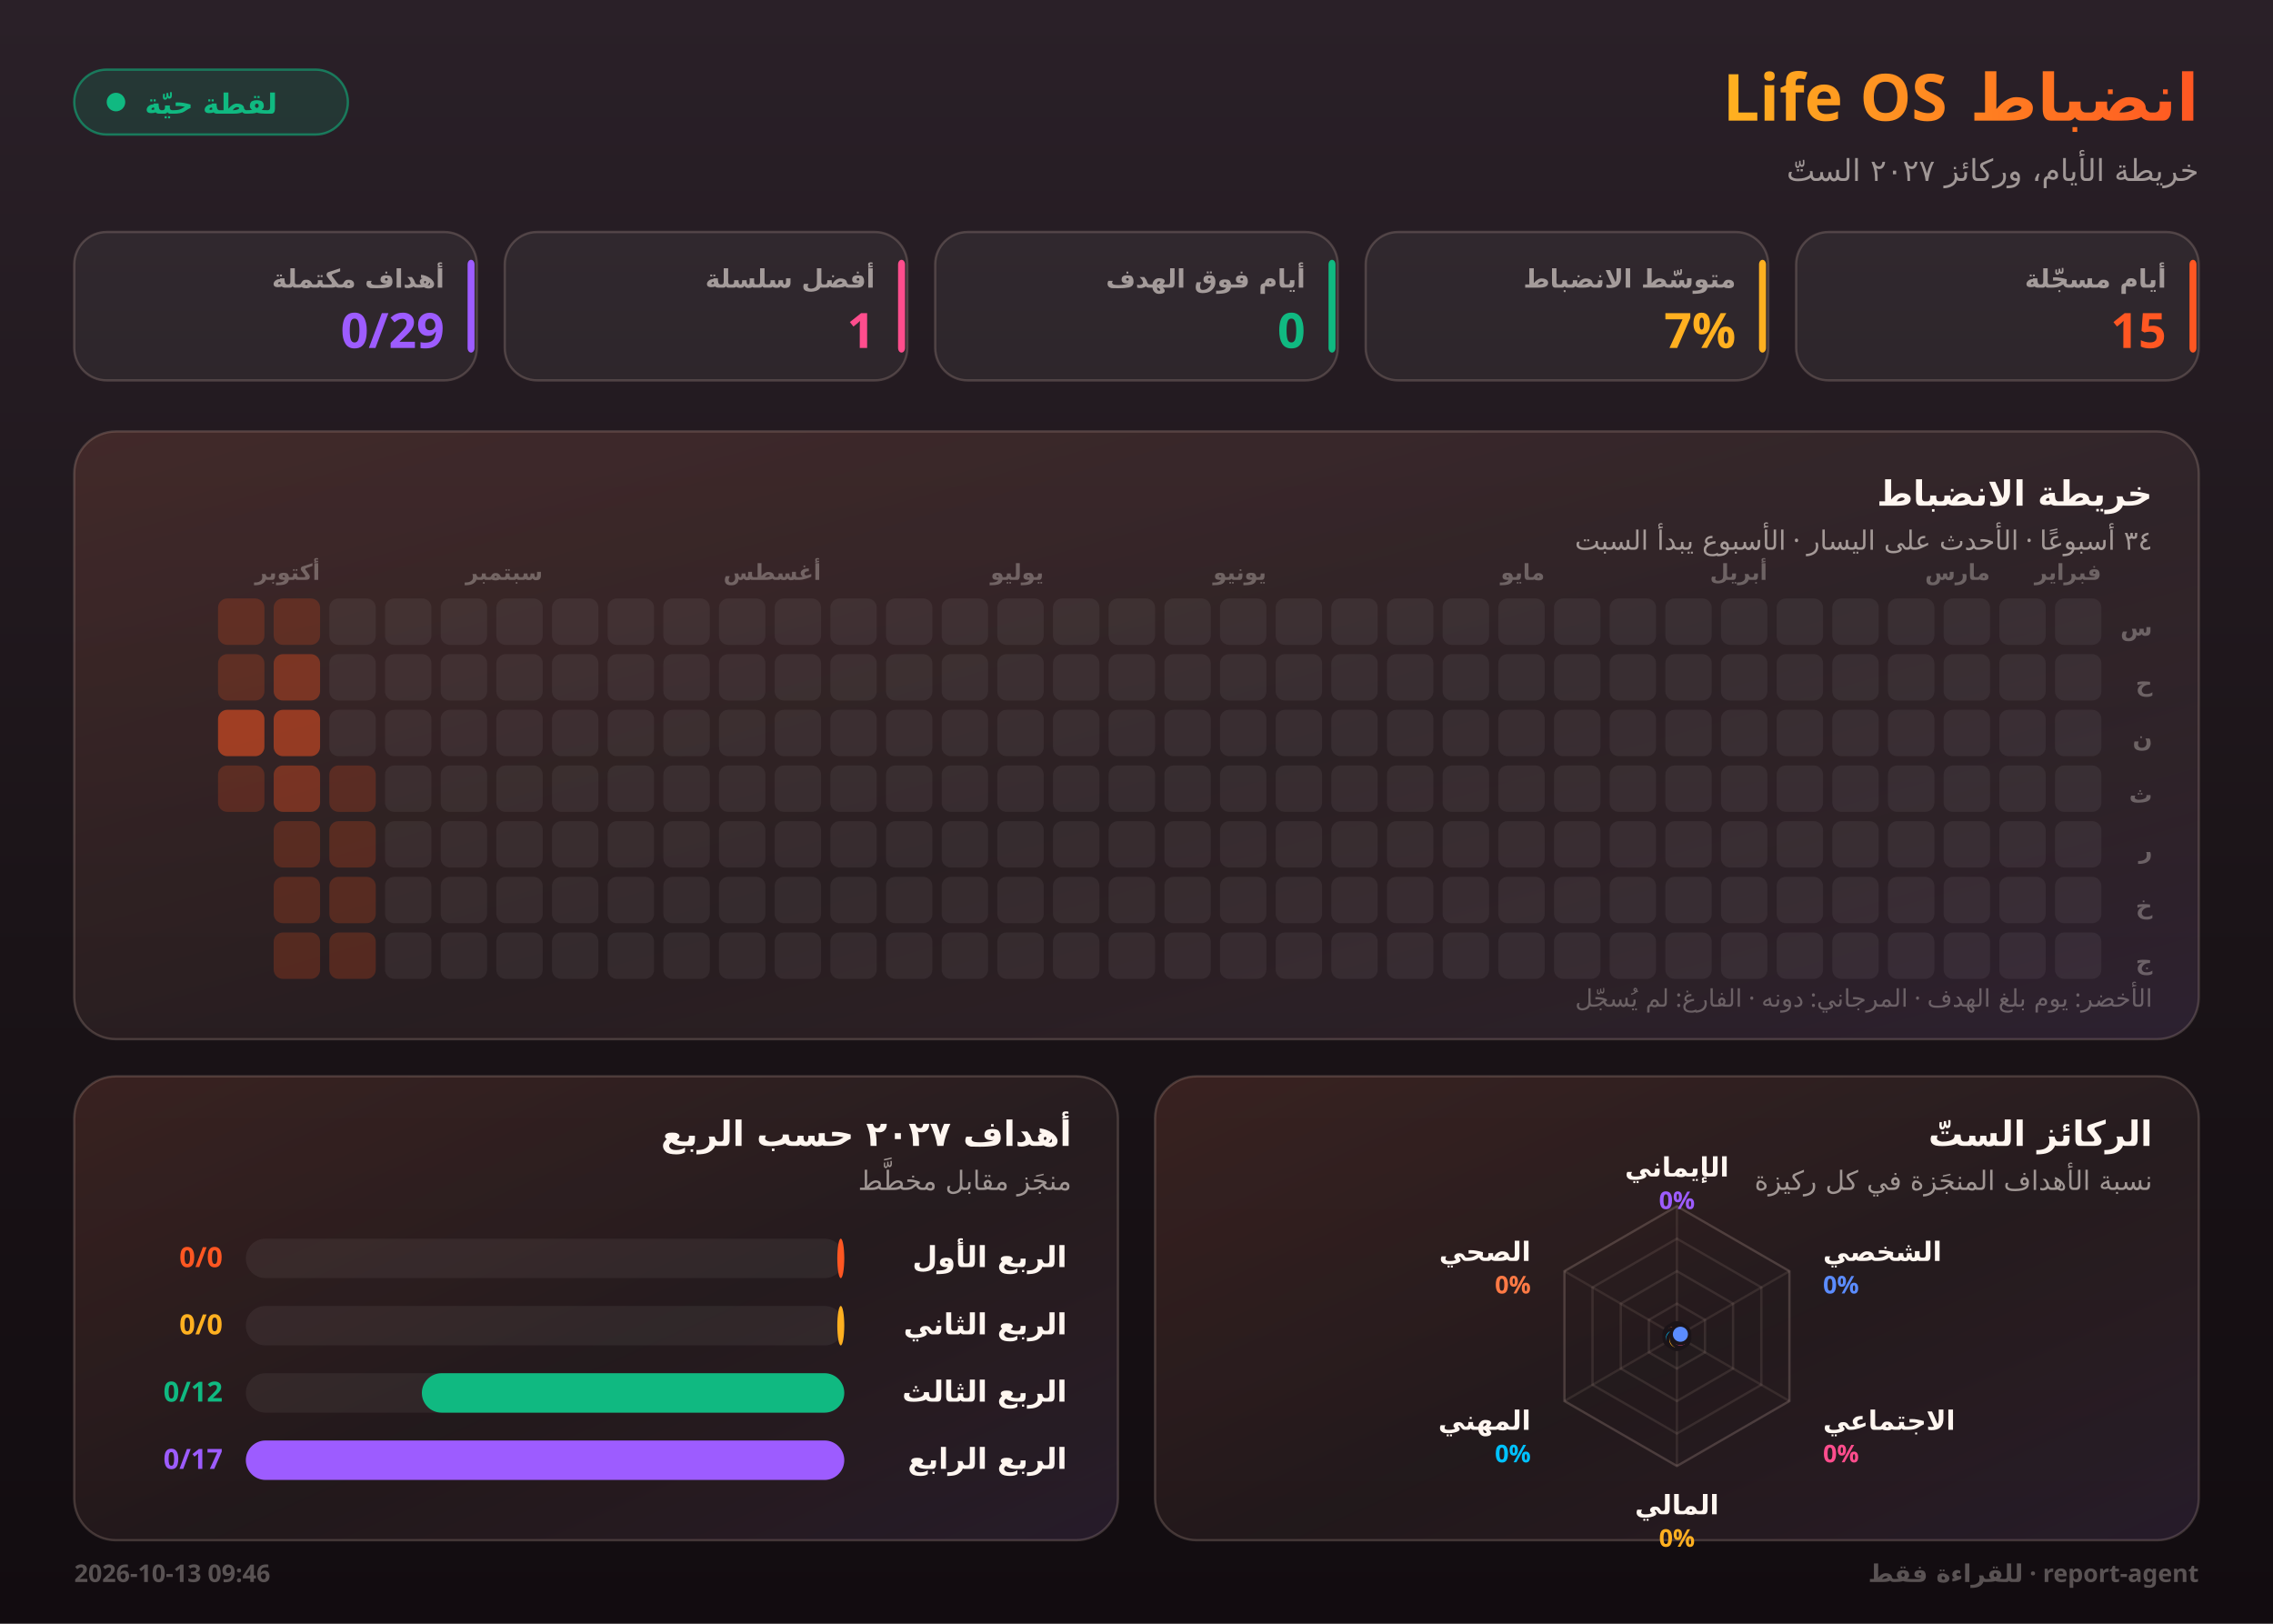
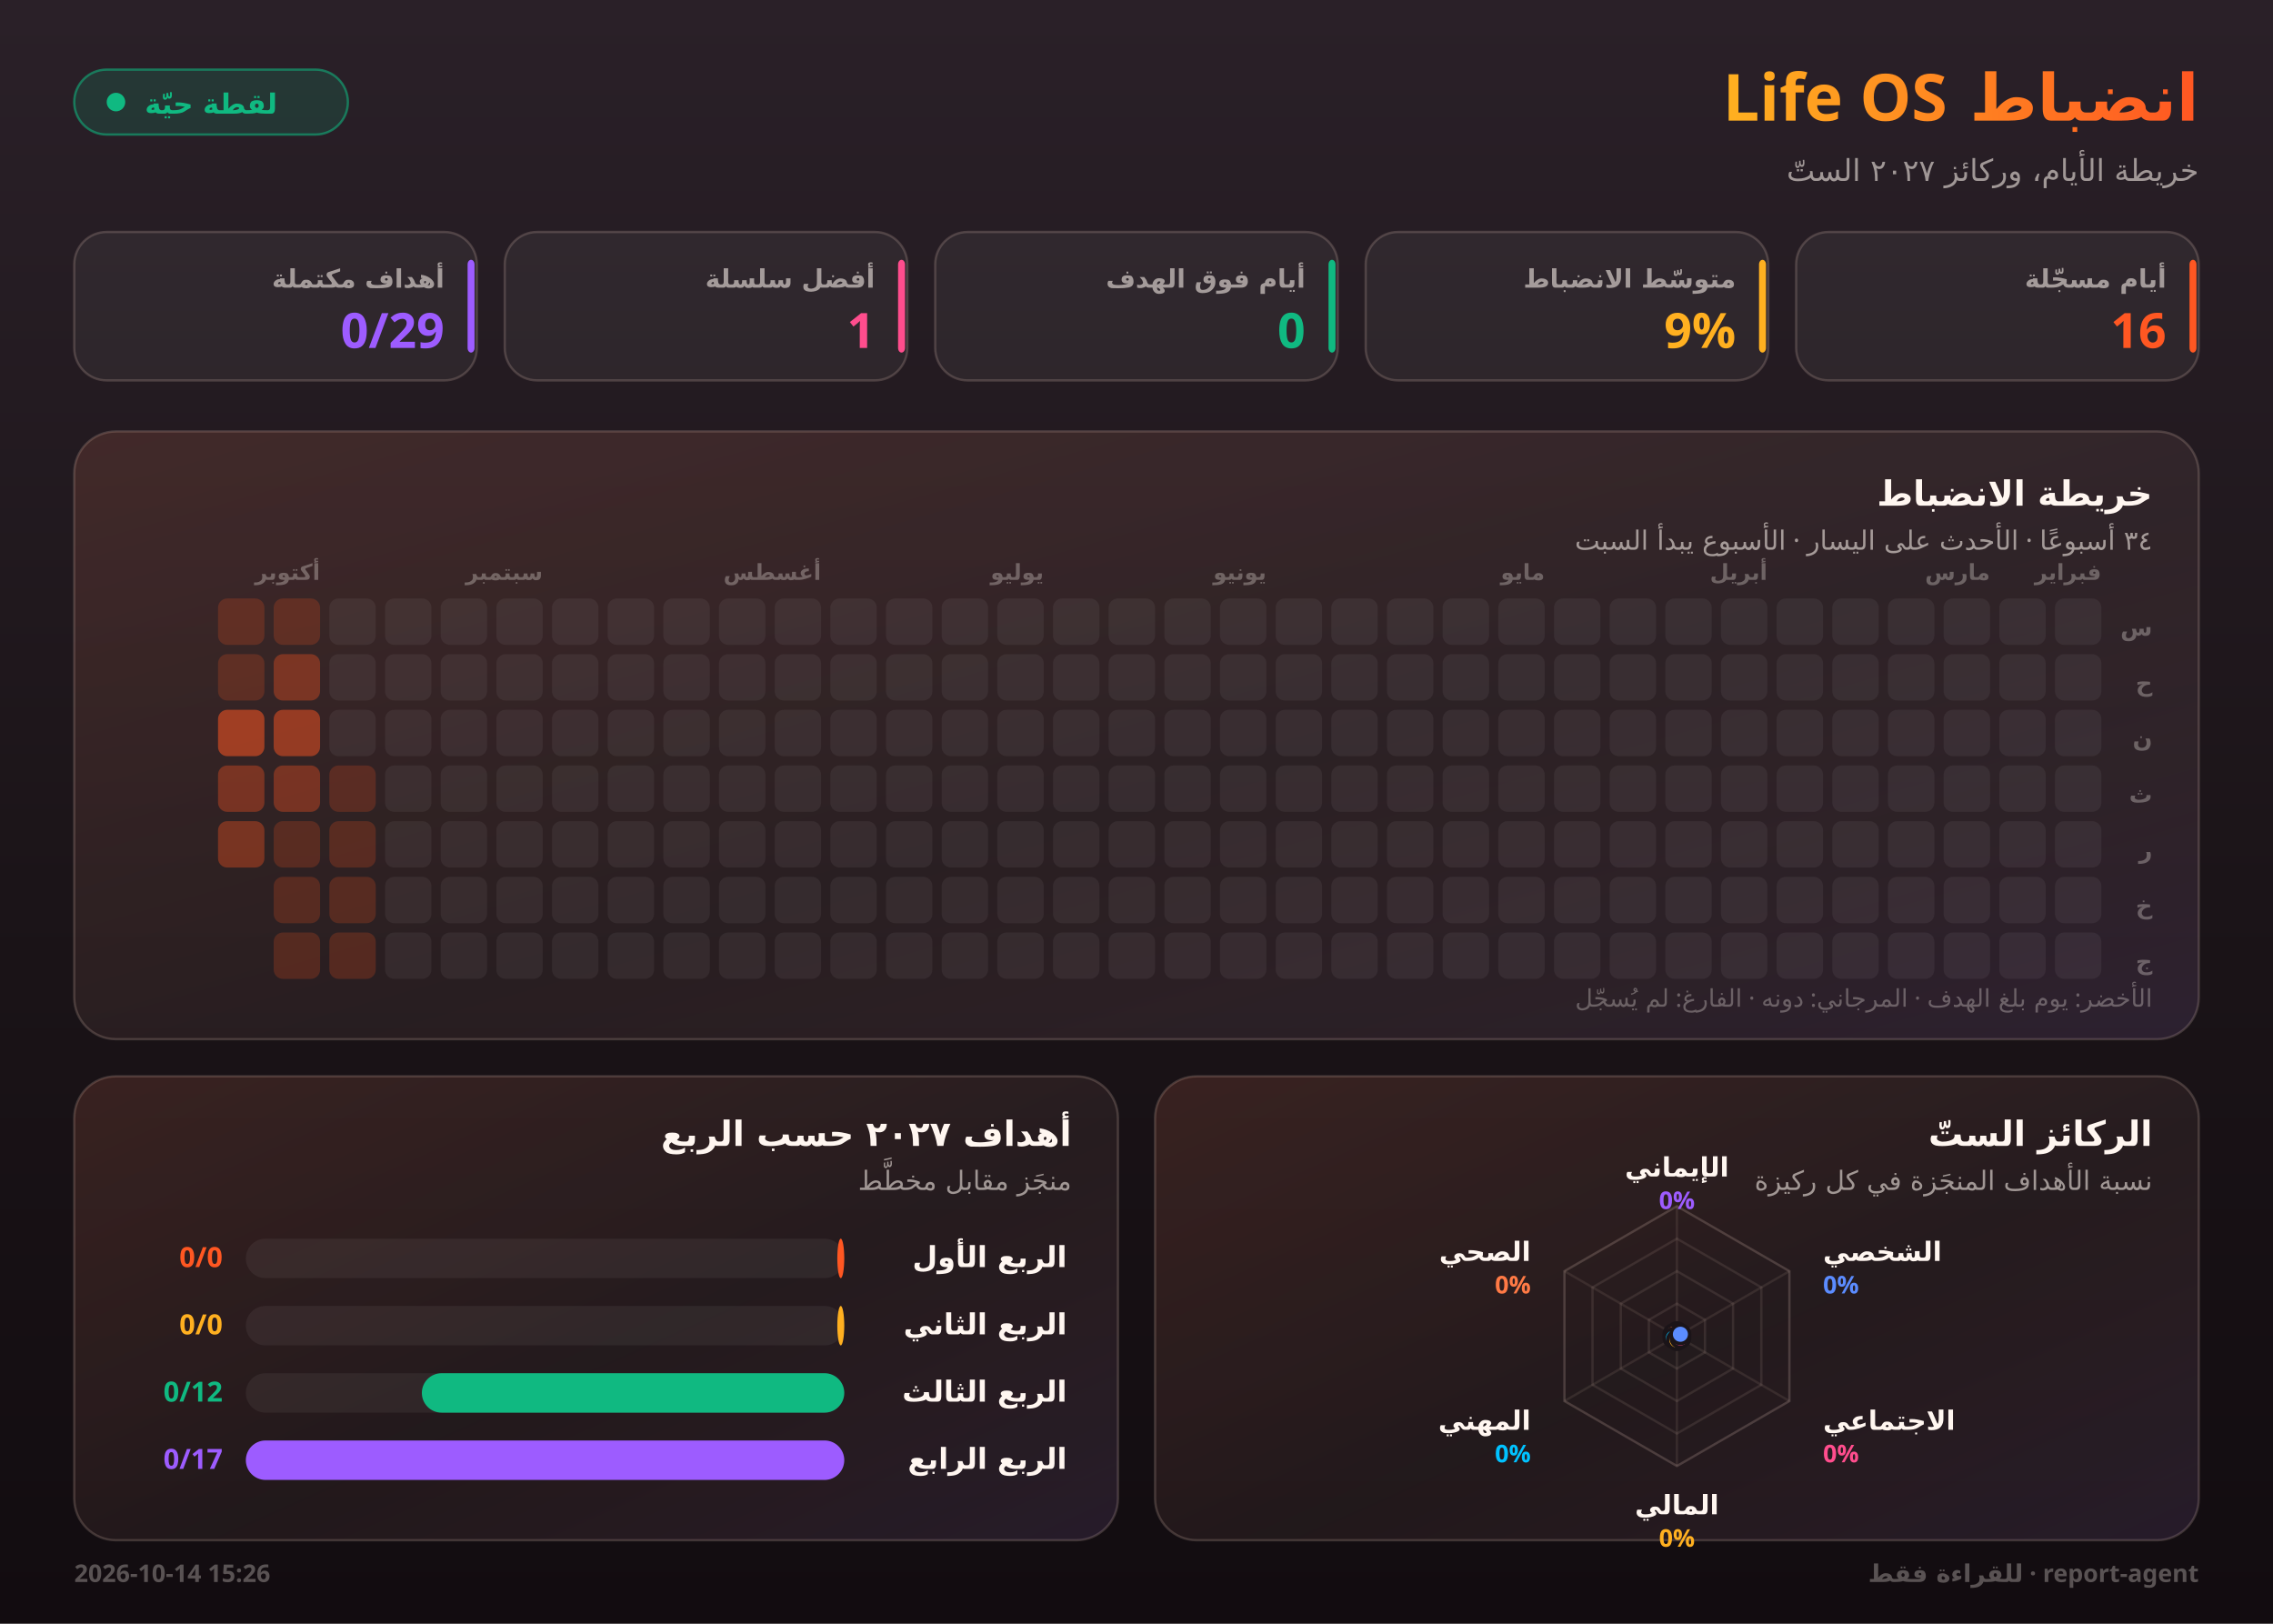
<svg xmlns="http://www.w3.org/2000/svg" width="980" height="700" viewBox="0 0 980 700" font-family="Tajawal, Cairo, 'Segoe UI', system-ui, sans-serif">
  <defs>
    <linearGradient id="sky" x1="0" y1="0" x2="0" y2="1">
      <stop offset="0%" stop-color="#2A2028" />
      <stop offset="55%" stop-color="#1B1418" />
      <stop offset="100%" stop-color="#120C10" />
    </linearGradient>
    <linearGradient id="sheen" x1="0" y1="0" x2="1" y2="1">
      <stop offset="0%" stop-color="#FF5722" stop-opacity="0.10" />
      <stop offset="55%" stop-color="#FF5722" stop-opacity="0.02" />
      <stop offset="100%" stop-color="#9D5CFF" stop-opacity="0.07" />
    </linearGradient>
    <linearGradient id="title" x1="1" y1="0" x2="0" y2="0">
      <stop offset="0%" stop-color="#FF5722" />
      <stop offset="100%" stop-color="#FFB020" />
    </linearGradient>
  </defs>
  <rect width="980" height="700" fill="url(#sky)" />
  <text x="948" y="52" fill="url(#title)" font-size="28" font-weight="800" text-anchor="start" style="direction:rtl;unicode-bidi:isolate">انضباط Life OS</text>
  <text x="948" y="78" fill="rgba(255,246,240,0.56)" font-size="13" font-weight="500" text-anchor="start" style="direction:rtl;unicode-bidi:isolate">خريطة الأيام، وركائز ٢٠٢٧ الستّ</text>
  <rect x="32" y="30" width="118" height="28" rx="14" fill="#10B981" fill-opacity="0.16" stroke="#10B981" stroke-opacity="0.55" />
  <circle cx="50" cy="44" r="4" fill="#10B981" />
  <text x="91" y="49" fill="#10B981" font-size="12" font-weight="700" text-anchor="middle" style="direction:rtl;unicode-bidi:isolate">لقطة حيّة</text>
  <rect x="774.4" y="100" width="173.6" height="64" rx="14" fill="rgba(255,255,255,0.05)" stroke="rgba(255,225,210,0.18)" />
  <rect x="944" y="112" width="3" height="40" rx="2" fill="#FF5722" />
  <text x="934" y="124" fill="rgba(255,246,240,0.56)" font-size="11" font-weight="600" text-anchor="start" style="direction:rtl;unicode-bidi:isolate">أيام مسجّلة</text>
-   <text x="934" y="150" fill="#FF5722" font-size="21" font-weight="800" text-anchor="end" style="direction:ltr;unicode-bidi:isolate">15</text>
+   <text x="934" y="150" fill="#FF5722" font-size="21" font-weight="800" text-anchor="end" style="direction:ltr;unicode-bidi:isolate">16</text>
  <rect x="588.8" y="100" width="173.6" height="64" rx="14" fill="rgba(255,255,255,0.05)" stroke="rgba(255,225,210,0.18)" />
  <rect x="758.4" y="112" width="3" height="40" rx="2" fill="#FFB020" />
  <text x="748.4" y="124" fill="rgba(255,246,240,0.56)" font-size="11" font-weight="600" text-anchor="start" style="direction:rtl;unicode-bidi:isolate">متوسّط الانضباط</text>
-   <text x="748.4" y="150" fill="#FFB020" font-size="21" font-weight="800" text-anchor="end" style="direction:ltr;unicode-bidi:isolate">7%</text>
+   <text x="748.4" y="150" fill="#FFB020" font-size="21" font-weight="800" text-anchor="end" style="direction:ltr;unicode-bidi:isolate">9%</text>
  <rect x="403.2" y="100" width="173.6" height="64" rx="14" fill="rgba(255,255,255,0.05)" stroke="rgba(255,225,210,0.18)" />
  <rect x="572.8" y="112" width="3" height="40" rx="2" fill="#10B981" />
  <text x="562.8" y="124" fill="rgba(255,246,240,0.56)" font-size="11" font-weight="600" text-anchor="start" style="direction:rtl;unicode-bidi:isolate">أيام فوق الهدف</text>
  <text x="562.8" y="150" fill="#10B981" font-size="21" font-weight="800" text-anchor="end" style="direction:ltr;unicode-bidi:isolate">0</text>
  <rect x="217.6" y="100" width="173.6" height="64" rx="14" fill="rgba(255,255,255,0.05)" stroke="rgba(255,225,210,0.18)" />
  <rect x="387.2" y="112" width="3" height="40" rx="2" fill="#FF4D8D" />
  <text x="377.2" y="124" fill="rgba(255,246,240,0.56)" font-size="11" font-weight="600" text-anchor="start" style="direction:rtl;unicode-bidi:isolate">أفضل سلسلة</text>
  <text x="377.2" y="150" fill="#FF4D8D" font-size="21" font-weight="800" text-anchor="end" style="direction:ltr;unicode-bidi:isolate">1</text>
  <rect x="32" y="100" width="173.6" height="64" rx="14" fill="rgba(255,255,255,0.05)" stroke="rgba(255,225,210,0.18)" />
  <rect x="201.6" y="112" width="3" height="40" rx="2" fill="#9D5CFF" />
  <text x="191.6" y="124" fill="rgba(255,246,240,0.56)" font-size="11" font-weight="600" text-anchor="start" style="direction:rtl;unicode-bidi:isolate">أهداف مكتملة</text>
  <text x="191.6" y="150" fill="#9D5CFF" font-size="21" font-weight="800" text-anchor="end" style="direction:ltr;unicode-bidi:isolate">0/29</text>
  <g>
    <rect x="32" y="186" width="916" height="262" rx="18" fill="rgba(255,255,255,0.045)" stroke="rgba(255,225,210,0.18)" />
    <rect x="32" y="186" width="916" height="262" rx="18" fill="url(#sheen)" />
  </g>
  <text x="928" y="218" fill="#FFF6F0" font-size="15" font-weight="700" text-anchor="start" style="direction:rtl;unicode-bidi:isolate">خريطة الانضباط</text>
  <text x="928" y="237" fill="rgba(255,246,240,0.56)" font-size="11.5" font-weight="500" text-anchor="start" style="direction:rtl;unicode-bidi:isolate">٣٤ أسبوعًا · الأحدث على اليسار · الأسبوع يبدأ السبت</text>
  <text x="928" y="274" fill="rgba(255,246,240,0.30)" font-size="10" font-weight="600" text-anchor="start" style="direction:rtl;unicode-bidi:isolate">س</text>
  <text x="928" y="298" fill="rgba(255,246,240,0.30)" font-size="10" font-weight="600" text-anchor="start" style="direction:rtl;unicode-bidi:isolate">ح</text>
  <text x="928" y="322" fill="rgba(255,246,240,0.30)" font-size="10" font-weight="600" text-anchor="start" style="direction:rtl;unicode-bidi:isolate">ن</text>
  <text x="928" y="346" fill="rgba(255,246,240,0.30)" font-size="10" font-weight="600" text-anchor="start" style="direction:rtl;unicode-bidi:isolate">ث</text>
  <text x="928" y="370" fill="rgba(255,246,240,0.30)" font-size="10" font-weight="600" text-anchor="start" style="direction:rtl;unicode-bidi:isolate">ر</text>
  <text x="928" y="394" fill="rgba(255,246,240,0.30)" font-size="10" font-weight="600" text-anchor="start" style="direction:rtl;unicode-bidi:isolate">خ</text>
  <text x="928" y="418" fill="rgba(255,246,240,0.30)" font-size="10" font-weight="600" text-anchor="start" style="direction:rtl;unicode-bidi:isolate">ج</text>
  <text x="906" y="250" fill="rgba(255,246,240,0.30)" font-size="9.5" font-weight="600" text-anchor="start" style="direction:rtl;unicode-bidi:isolate">فبراير</text>
  <rect x="886" y="258" width="20" height="20" rx="4" fill="rgba(255,255,255,0.055)" fill-opacity="1.00" />
  <rect x="886" y="282" width="20" height="20" rx="4" fill="rgba(255,255,255,0.055)" fill-opacity="1.00" />
  <rect x="886" y="306" width="20" height="20" rx="4" fill="rgba(255,255,255,0.055)" fill-opacity="1.00" />
  <rect x="886" y="330" width="20" height="20" rx="4" fill="rgba(255,255,255,0.055)" fill-opacity="1.00" />
  <rect x="886" y="354" width="20" height="20" rx="4" fill="rgba(255,255,255,0.055)" fill-opacity="1.00" />
  <rect x="886" y="378" width="20" height="20" rx="4" fill="rgba(255,255,255,0.055)" fill-opacity="1.00" />
  <rect x="886" y="402" width="20" height="20" rx="4" fill="rgba(255,255,255,0.055)" fill-opacity="1.00" />
  <rect x="862" y="258" width="20" height="20" rx="4" fill="rgba(255,255,255,0.055)" fill-opacity="1.00" />
  <rect x="862" y="282" width="20" height="20" rx="4" fill="rgba(255,255,255,0.055)" fill-opacity="1.00" />
  <rect x="862" y="306" width="20" height="20" rx="4" fill="rgba(255,255,255,0.055)" fill-opacity="1.00" />
  <rect x="862" y="330" width="20" height="20" rx="4" fill="rgba(255,255,255,0.055)" fill-opacity="1.00" />
  <rect x="862" y="354" width="20" height="20" rx="4" fill="rgba(255,255,255,0.055)" fill-opacity="1.00" />
  <rect x="862" y="378" width="20" height="20" rx="4" fill="rgba(255,255,255,0.055)" fill-opacity="1.00" />
  <rect x="862" y="402" width="20" height="20" rx="4" fill="rgba(255,255,255,0.055)" fill-opacity="1.00" />
  <text x="858" y="250" fill="rgba(255,246,240,0.30)" font-size="9.5" font-weight="600" text-anchor="start" style="direction:rtl;unicode-bidi:isolate">مارس</text>
  <rect x="838" y="258" width="20" height="20" rx="4" fill="rgba(255,255,255,0.055)" fill-opacity="1.00" />
  <rect x="838" y="282" width="20" height="20" rx="4" fill="rgba(255,255,255,0.055)" fill-opacity="1.00" />
  <rect x="838" y="306" width="20" height="20" rx="4" fill="rgba(255,255,255,0.055)" fill-opacity="1.00" />
  <rect x="838" y="330" width="20" height="20" rx="4" fill="rgba(255,255,255,0.055)" fill-opacity="1.00" />
  <rect x="838" y="354" width="20" height="20" rx="4" fill="rgba(255,255,255,0.055)" fill-opacity="1.00" />
  <rect x="838" y="378" width="20" height="20" rx="4" fill="rgba(255,255,255,0.055)" fill-opacity="1.00" />
  <rect x="838" y="402" width="20" height="20" rx="4" fill="rgba(255,255,255,0.055)" fill-opacity="1.00" />
  <rect x="814" y="258" width="20" height="20" rx="4" fill="rgba(255,255,255,0.055)" fill-opacity="1.00" />
  <rect x="814" y="282" width="20" height="20" rx="4" fill="rgba(255,255,255,0.055)" fill-opacity="1.00" />
  <rect x="814" y="306" width="20" height="20" rx="4" fill="rgba(255,255,255,0.055)" fill-opacity="1.00" />
  <rect x="814" y="330" width="20" height="20" rx="4" fill="rgba(255,255,255,0.055)" fill-opacity="1.00" />
  <rect x="814" y="354" width="20" height="20" rx="4" fill="rgba(255,255,255,0.055)" fill-opacity="1.00" />
  <rect x="814" y="378" width="20" height="20" rx="4" fill="rgba(255,255,255,0.055)" fill-opacity="1.00" />
  <rect x="814" y="402" width="20" height="20" rx="4" fill="rgba(255,255,255,0.055)" fill-opacity="1.00" />
  <rect x="790" y="258" width="20" height="20" rx="4" fill="rgba(255,255,255,0.055)" fill-opacity="1.00" />
  <rect x="790" y="282" width="20" height="20" rx="4" fill="rgba(255,255,255,0.055)" fill-opacity="1.00" />
  <rect x="790" y="306" width="20" height="20" rx="4" fill="rgba(255,255,255,0.055)" fill-opacity="1.00" />
  <rect x="790" y="330" width="20" height="20" rx="4" fill="rgba(255,255,255,0.055)" fill-opacity="1.00" />
  <rect x="790" y="354" width="20" height="20" rx="4" fill="rgba(255,255,255,0.055)" fill-opacity="1.00" />
  <rect x="790" y="378" width="20" height="20" rx="4" fill="rgba(255,255,255,0.055)" fill-opacity="1.00" />
  <rect x="790" y="402" width="20" height="20" rx="4" fill="rgba(255,255,255,0.055)" fill-opacity="1.00" />
  <rect x="766" y="258" width="20" height="20" rx="4" fill="rgba(255,255,255,0.055)" fill-opacity="1.00" />
  <rect x="766" y="282" width="20" height="20" rx="4" fill="rgba(255,255,255,0.055)" fill-opacity="1.00" />
  <rect x="766" y="306" width="20" height="20" rx="4" fill="rgba(255,255,255,0.055)" fill-opacity="1.00" />
  <rect x="766" y="330" width="20" height="20" rx="4" fill="rgba(255,255,255,0.055)" fill-opacity="1.00" />
  <rect x="766" y="354" width="20" height="20" rx="4" fill="rgba(255,255,255,0.055)" fill-opacity="1.00" />
  <rect x="766" y="378" width="20" height="20" rx="4" fill="rgba(255,255,255,0.055)" fill-opacity="1.00" />
  <rect x="766" y="402" width="20" height="20" rx="4" fill="rgba(255,255,255,0.055)" fill-opacity="1.00" />
  <text x="762" y="250" fill="rgba(255,246,240,0.30)" font-size="9.5" font-weight="600" text-anchor="start" style="direction:rtl;unicode-bidi:isolate">أبريل</text>
  <rect x="742" y="258" width="20" height="20" rx="4" fill="rgba(255,255,255,0.055)" fill-opacity="1.00" />
  <rect x="742" y="282" width="20" height="20" rx="4" fill="rgba(255,255,255,0.055)" fill-opacity="1.00" />
  <rect x="742" y="306" width="20" height="20" rx="4" fill="rgba(255,255,255,0.055)" fill-opacity="1.00" />
  <rect x="742" y="330" width="20" height="20" rx="4" fill="rgba(255,255,255,0.055)" fill-opacity="1.00" />
  <rect x="742" y="354" width="20" height="20" rx="4" fill="rgba(255,255,255,0.055)" fill-opacity="1.00" />
  <rect x="742" y="378" width="20" height="20" rx="4" fill="rgba(255,255,255,0.055)" fill-opacity="1.00" />
  <rect x="742" y="402" width="20" height="20" rx="4" fill="rgba(255,255,255,0.055)" fill-opacity="1.00" />
  <rect x="718" y="258" width="20" height="20" rx="4" fill="rgba(255,255,255,0.055)" fill-opacity="1.00" />
  <rect x="718" y="282" width="20" height="20" rx="4" fill="rgba(255,255,255,0.055)" fill-opacity="1.00" />
  <rect x="718" y="306" width="20" height="20" rx="4" fill="rgba(255,255,255,0.055)" fill-opacity="1.00" />
  <rect x="718" y="330" width="20" height="20" rx="4" fill="rgba(255,255,255,0.055)" fill-opacity="1.00" />
  <rect x="718" y="354" width="20" height="20" rx="4" fill="rgba(255,255,255,0.055)" fill-opacity="1.00" />
  <rect x="718" y="378" width="20" height="20" rx="4" fill="rgba(255,255,255,0.055)" fill-opacity="1.00" />
  <rect x="718" y="402" width="20" height="20" rx="4" fill="rgba(255,255,255,0.055)" fill-opacity="1.00" />
  <rect x="694" y="258" width="20" height="20" rx="4" fill="rgba(255,255,255,0.055)" fill-opacity="1.00" />
  <rect x="694" y="282" width="20" height="20" rx="4" fill="rgba(255,255,255,0.055)" fill-opacity="1.00" />
  <rect x="694" y="306" width="20" height="20" rx="4" fill="rgba(255,255,255,0.055)" fill-opacity="1.00" />
  <rect x="694" y="330" width="20" height="20" rx="4" fill="rgba(255,255,255,0.055)" fill-opacity="1.00" />
  <rect x="694" y="354" width="20" height="20" rx="4" fill="rgba(255,255,255,0.055)" fill-opacity="1.00" />
  <rect x="694" y="378" width="20" height="20" rx="4" fill="rgba(255,255,255,0.055)" fill-opacity="1.00" />
  <rect x="694" y="402" width="20" height="20" rx="4" fill="rgba(255,255,255,0.055)" fill-opacity="1.00" />
  <rect x="670" y="258" width="20" height="20" rx="4" fill="rgba(255,255,255,0.055)" fill-opacity="1.00" />
  <rect x="670" y="282" width="20" height="20" rx="4" fill="rgba(255,255,255,0.055)" fill-opacity="1.00" />
  <rect x="670" y="306" width="20" height="20" rx="4" fill="rgba(255,255,255,0.055)" fill-opacity="1.00" />
  <rect x="670" y="330" width="20" height="20" rx="4" fill="rgba(255,255,255,0.055)" fill-opacity="1.00" />
  <rect x="670" y="354" width="20" height="20" rx="4" fill="rgba(255,255,255,0.055)" fill-opacity="1.00" />
  <rect x="670" y="378" width="20" height="20" rx="4" fill="rgba(255,255,255,0.055)" fill-opacity="1.00" />
  <rect x="670" y="402" width="20" height="20" rx="4" fill="rgba(255,255,255,0.055)" fill-opacity="1.00" />
  <text x="666" y="250" fill="rgba(255,246,240,0.30)" font-size="9.5" font-weight="600" text-anchor="start" style="direction:rtl;unicode-bidi:isolate">مايو</text>
  <rect x="646" y="258" width="20" height="20" rx="4" fill="rgba(255,255,255,0.055)" fill-opacity="1.00" />
  <rect x="646" y="282" width="20" height="20" rx="4" fill="rgba(255,255,255,0.055)" fill-opacity="1.00" />
  <rect x="646" y="306" width="20" height="20" rx="4" fill="rgba(255,255,255,0.055)" fill-opacity="1.00" />
  <rect x="646" y="330" width="20" height="20" rx="4" fill="rgba(255,255,255,0.055)" fill-opacity="1.00" />
  <rect x="646" y="354" width="20" height="20" rx="4" fill="rgba(255,255,255,0.055)" fill-opacity="1.00" />
  <rect x="646" y="378" width="20" height="20" rx="4" fill="rgba(255,255,255,0.055)" fill-opacity="1.00" />
  <rect x="646" y="402" width="20" height="20" rx="4" fill="rgba(255,255,255,0.055)" fill-opacity="1.00" />
  <rect x="622" y="258" width="20" height="20" rx="4" fill="rgba(255,255,255,0.055)" fill-opacity="1.00" />
  <rect x="622" y="282" width="20" height="20" rx="4" fill="rgba(255,255,255,0.055)" fill-opacity="1.00" />
  <rect x="622" y="306" width="20" height="20" rx="4" fill="rgba(255,255,255,0.055)" fill-opacity="1.00" />
  <rect x="622" y="330" width="20" height="20" rx="4" fill="rgba(255,255,255,0.055)" fill-opacity="1.00" />
  <rect x="622" y="354" width="20" height="20" rx="4" fill="rgba(255,255,255,0.055)" fill-opacity="1.00" />
  <rect x="622" y="378" width="20" height="20" rx="4" fill="rgba(255,255,255,0.055)" fill-opacity="1.00" />
  <rect x="622" y="402" width="20" height="20" rx="4" fill="rgba(255,255,255,0.055)" fill-opacity="1.00" />
  <rect x="598" y="258" width="20" height="20" rx="4" fill="rgba(255,255,255,0.055)" fill-opacity="1.00" />
  <rect x="598" y="282" width="20" height="20" rx="4" fill="rgba(255,255,255,0.055)" fill-opacity="1.00" />
  <rect x="598" y="306" width="20" height="20" rx="4" fill="rgba(255,255,255,0.055)" fill-opacity="1.00" />
  <rect x="598" y="330" width="20" height="20" rx="4" fill="rgba(255,255,255,0.055)" fill-opacity="1.00" />
  <rect x="598" y="354" width="20" height="20" rx="4" fill="rgba(255,255,255,0.055)" fill-opacity="1.00" />
  <rect x="598" y="378" width="20" height="20" rx="4" fill="rgba(255,255,255,0.055)" fill-opacity="1.00" />
  <rect x="598" y="402" width="20" height="20" rx="4" fill="rgba(255,255,255,0.055)" fill-opacity="1.00" />
  <rect x="574" y="258" width="20" height="20" rx="4" fill="rgba(255,255,255,0.055)" fill-opacity="1.00" />
  <rect x="574" y="282" width="20" height="20" rx="4" fill="rgba(255,255,255,0.055)" fill-opacity="1.00" />
  <rect x="574" y="306" width="20" height="20" rx="4" fill="rgba(255,255,255,0.055)" fill-opacity="1.00" />
  <rect x="574" y="330" width="20" height="20" rx="4" fill="rgba(255,255,255,0.055)" fill-opacity="1.00" />
  <rect x="574" y="354" width="20" height="20" rx="4" fill="rgba(255,255,255,0.055)" fill-opacity="1.00" />
  <rect x="574" y="378" width="20" height="20" rx="4" fill="rgba(255,255,255,0.055)" fill-opacity="1.00" />
  <rect x="574" y="402" width="20" height="20" rx="4" fill="rgba(255,255,255,0.055)" fill-opacity="1.00" />
  <rect x="550" y="258" width="20" height="20" rx="4" fill="rgba(255,255,255,0.055)" fill-opacity="1.00" />
  <rect x="550" y="282" width="20" height="20" rx="4" fill="rgba(255,255,255,0.055)" fill-opacity="1.00" />
  <rect x="550" y="306" width="20" height="20" rx="4" fill="rgba(255,255,255,0.055)" fill-opacity="1.00" />
  <rect x="550" y="330" width="20" height="20" rx="4" fill="rgba(255,255,255,0.055)" fill-opacity="1.00" />
  <rect x="550" y="354" width="20" height="20" rx="4" fill="rgba(255,255,255,0.055)" fill-opacity="1.00" />
  <rect x="550" y="378" width="20" height="20" rx="4" fill="rgba(255,255,255,0.055)" fill-opacity="1.00" />
  <rect x="550" y="402" width="20" height="20" rx="4" fill="rgba(255,255,255,0.055)" fill-opacity="1.00" />
  <text x="546" y="250" fill="rgba(255,246,240,0.30)" font-size="9.5" font-weight="600" text-anchor="start" style="direction:rtl;unicode-bidi:isolate">يونيو</text>
  <rect x="526" y="258" width="20" height="20" rx="4" fill="rgba(255,255,255,0.055)" fill-opacity="1.00" />
  <rect x="526" y="282" width="20" height="20" rx="4" fill="rgba(255,255,255,0.055)" fill-opacity="1.00" />
  <rect x="526" y="306" width="20" height="20" rx="4" fill="rgba(255,255,255,0.055)" fill-opacity="1.00" />
  <rect x="526" y="330" width="20" height="20" rx="4" fill="rgba(255,255,255,0.055)" fill-opacity="1.00" />
  <rect x="526" y="354" width="20" height="20" rx="4" fill="rgba(255,255,255,0.055)" fill-opacity="1.00" />
  <rect x="526" y="378" width="20" height="20" rx="4" fill="rgba(255,255,255,0.055)" fill-opacity="1.00" />
  <rect x="526" y="402" width="20" height="20" rx="4" fill="rgba(255,255,255,0.055)" fill-opacity="1.00" />
  <rect x="502" y="258" width="20" height="20" rx="4" fill="rgba(255,255,255,0.055)" fill-opacity="1.00" />
  <rect x="502" y="282" width="20" height="20" rx="4" fill="rgba(255,255,255,0.055)" fill-opacity="1.00" />
  <rect x="502" y="306" width="20" height="20" rx="4" fill="rgba(255,255,255,0.055)" fill-opacity="1.00" />
  <rect x="502" y="330" width="20" height="20" rx="4" fill="rgba(255,255,255,0.055)" fill-opacity="1.00" />
  <rect x="502" y="354" width="20" height="20" rx="4" fill="rgba(255,255,255,0.055)" fill-opacity="1.00" />
  <rect x="502" y="378" width="20" height="20" rx="4" fill="rgba(255,255,255,0.055)" fill-opacity="1.00" />
  <rect x="502" y="402" width="20" height="20" rx="4" fill="rgba(255,255,255,0.055)" fill-opacity="1.00" />
  <rect x="478" y="258" width="20" height="20" rx="4" fill="rgba(255,255,255,0.055)" fill-opacity="1.00" />
  <rect x="478" y="282" width="20" height="20" rx="4" fill="rgba(255,255,255,0.055)" fill-opacity="1.00" />
  <rect x="478" y="306" width="20" height="20" rx="4" fill="rgba(255,255,255,0.055)" fill-opacity="1.00" />
  <rect x="478" y="330" width="20" height="20" rx="4" fill="rgba(255,255,255,0.055)" fill-opacity="1.00" />
  <rect x="478" y="354" width="20" height="20" rx="4" fill="rgba(255,255,255,0.055)" fill-opacity="1.00" />
  <rect x="478" y="378" width="20" height="20" rx="4" fill="rgba(255,255,255,0.055)" fill-opacity="1.00" />
  <rect x="478" y="402" width="20" height="20" rx="4" fill="rgba(255,255,255,0.055)" fill-opacity="1.00" />
  <rect x="454" y="258" width="20" height="20" rx="4" fill="rgba(255,255,255,0.055)" fill-opacity="1.00" />
  <rect x="454" y="282" width="20" height="20" rx="4" fill="rgba(255,255,255,0.055)" fill-opacity="1.00" />
  <rect x="454" y="306" width="20" height="20" rx="4" fill="rgba(255,255,255,0.055)" fill-opacity="1.00" />
  <rect x="454" y="330" width="20" height="20" rx="4" fill="rgba(255,255,255,0.055)" fill-opacity="1.00" />
  <rect x="454" y="354" width="20" height="20" rx="4" fill="rgba(255,255,255,0.055)" fill-opacity="1.00" />
  <rect x="454" y="378" width="20" height="20" rx="4" fill="rgba(255,255,255,0.055)" fill-opacity="1.00" />
  <rect x="454" y="402" width="20" height="20" rx="4" fill="rgba(255,255,255,0.055)" fill-opacity="1.00" />
  <text x="450" y="250" fill="rgba(255,246,240,0.30)" font-size="9.5" font-weight="600" text-anchor="start" style="direction:rtl;unicode-bidi:isolate">يوليو</text>
  <rect x="430" y="258" width="20" height="20" rx="4" fill="rgba(255,255,255,0.055)" fill-opacity="1.00" />
  <rect x="430" y="282" width="20" height="20" rx="4" fill="rgba(255,255,255,0.055)" fill-opacity="1.00" />
  <rect x="430" y="306" width="20" height="20" rx="4" fill="rgba(255,255,255,0.055)" fill-opacity="1.00" />
  <rect x="430" y="330" width="20" height="20" rx="4" fill="rgba(255,255,255,0.055)" fill-opacity="1.00" />
  <rect x="430" y="354" width="20" height="20" rx="4" fill="rgba(255,255,255,0.055)" fill-opacity="1.00" />
  <rect x="430" y="378" width="20" height="20" rx="4" fill="rgba(255,255,255,0.055)" fill-opacity="1.00" />
  <rect x="430" y="402" width="20" height="20" rx="4" fill="rgba(255,255,255,0.055)" fill-opacity="1.00" />
  <rect x="406" y="258" width="20" height="20" rx="4" fill="rgba(255,255,255,0.055)" fill-opacity="1.00" />
  <rect x="406" y="282" width="20" height="20" rx="4" fill="rgba(255,255,255,0.055)" fill-opacity="1.00" />
  <rect x="406" y="306" width="20" height="20" rx="4" fill="rgba(255,255,255,0.055)" fill-opacity="1.00" />
  <rect x="406" y="330" width="20" height="20" rx="4" fill="rgba(255,255,255,0.055)" fill-opacity="1.00" />
  <rect x="406" y="354" width="20" height="20" rx="4" fill="rgba(255,255,255,0.055)" fill-opacity="1.00" />
  <rect x="406" y="378" width="20" height="20" rx="4" fill="rgba(255,255,255,0.055)" fill-opacity="1.00" />
  <rect x="406" y="402" width="20" height="20" rx="4" fill="rgba(255,255,255,0.055)" fill-opacity="1.00" />
  <rect x="382" y="258" width="20" height="20" rx="4" fill="rgba(255,255,255,0.055)" fill-opacity="1.00" />
  <rect x="382" y="282" width="20" height="20" rx="4" fill="rgba(255,255,255,0.055)" fill-opacity="1.00" />
  <rect x="382" y="306" width="20" height="20" rx="4" fill="rgba(255,255,255,0.055)" fill-opacity="1.00" />
  <rect x="382" y="330" width="20" height="20" rx="4" fill="rgba(255,255,255,0.055)" fill-opacity="1.00" />
  <rect x="382" y="354" width="20" height="20" rx="4" fill="rgba(255,255,255,0.055)" fill-opacity="1.00" />
  <rect x="382" y="378" width="20" height="20" rx="4" fill="rgba(255,255,255,0.055)" fill-opacity="1.00" />
  <rect x="382" y="402" width="20" height="20" rx="4" fill="rgba(255,255,255,0.055)" fill-opacity="1.00" />
  <rect x="358" y="258" width="20" height="20" rx="4" fill="rgba(255,255,255,0.055)" fill-opacity="1.00" />
  <rect x="358" y="282" width="20" height="20" rx="4" fill="rgba(255,255,255,0.055)" fill-opacity="1.00" />
  <rect x="358" y="306" width="20" height="20" rx="4" fill="rgba(255,255,255,0.055)" fill-opacity="1.00" />
  <rect x="358" y="330" width="20" height="20" rx="4" fill="rgba(255,255,255,0.055)" fill-opacity="1.00" />
  <rect x="358" y="354" width="20" height="20" rx="4" fill="rgba(255,255,255,0.055)" fill-opacity="1.00" />
  <rect x="358" y="378" width="20" height="20" rx="4" fill="rgba(255,255,255,0.055)" fill-opacity="1.00" />
  <rect x="358" y="402" width="20" height="20" rx="4" fill="rgba(255,255,255,0.055)" fill-opacity="1.00" />
  <text x="354" y="250" fill="rgba(255,246,240,0.30)" font-size="9.5" font-weight="600" text-anchor="start" style="direction:rtl;unicode-bidi:isolate">أغسطس</text>
  <rect x="334" y="258" width="20" height="20" rx="4" fill="rgba(255,255,255,0.055)" fill-opacity="1.00" />
  <rect x="334" y="282" width="20" height="20" rx="4" fill="rgba(255,255,255,0.055)" fill-opacity="1.00" />
  <rect x="334" y="306" width="20" height="20" rx="4" fill="rgba(255,255,255,0.055)" fill-opacity="1.00" />
  <rect x="334" y="330" width="20" height="20" rx="4" fill="rgba(255,255,255,0.055)" fill-opacity="1.00" />
  <rect x="334" y="354" width="20" height="20" rx="4" fill="rgba(255,255,255,0.055)" fill-opacity="1.00" />
  <rect x="334" y="378" width="20" height="20" rx="4" fill="rgba(255,255,255,0.055)" fill-opacity="1.00" />
  <rect x="334" y="402" width="20" height="20" rx="4" fill="rgba(255,255,255,0.055)" fill-opacity="1.00" />
  <rect x="310" y="258" width="20" height="20" rx="4" fill="rgba(255,255,255,0.055)" fill-opacity="1.00" />
  <rect x="310" y="282" width="20" height="20" rx="4" fill="rgba(255,255,255,0.055)" fill-opacity="1.00" />
  <rect x="310" y="306" width="20" height="20" rx="4" fill="rgba(255,255,255,0.055)" fill-opacity="1.00" />
  <rect x="310" y="330" width="20" height="20" rx="4" fill="rgba(255,255,255,0.055)" fill-opacity="1.00" />
  <rect x="310" y="354" width="20" height="20" rx="4" fill="rgba(255,255,255,0.055)" fill-opacity="1.00" />
  <rect x="310" y="378" width="20" height="20" rx="4" fill="rgba(255,255,255,0.055)" fill-opacity="1.00" />
  <rect x="310" y="402" width="20" height="20" rx="4" fill="rgba(255,255,255,0.055)" fill-opacity="1.00" />
  <rect x="286" y="258" width="20" height="20" rx="4" fill="rgba(255,255,255,0.055)" fill-opacity="1.00" />
  <rect x="286" y="282" width="20" height="20" rx="4" fill="rgba(255,255,255,0.055)" fill-opacity="1.00" />
  <rect x="286" y="306" width="20" height="20" rx="4" fill="rgba(255,255,255,0.055)" fill-opacity="1.00" />
  <rect x="286" y="330" width="20" height="20" rx="4" fill="rgba(255,255,255,0.055)" fill-opacity="1.00" />
  <rect x="286" y="354" width="20" height="20" rx="4" fill="rgba(255,255,255,0.055)" fill-opacity="1.00" />
  <rect x="286" y="378" width="20" height="20" rx="4" fill="rgba(255,255,255,0.055)" fill-opacity="1.00" />
  <rect x="286" y="402" width="20" height="20" rx="4" fill="rgba(255,255,255,0.055)" fill-opacity="1.00" />
  <rect x="262" y="258" width="20" height="20" rx="4" fill="rgba(255,255,255,0.055)" fill-opacity="1.00" />
  <rect x="262" y="282" width="20" height="20" rx="4" fill="rgba(255,255,255,0.055)" fill-opacity="1.00" />
  <rect x="262" y="306" width="20" height="20" rx="4" fill="rgba(255,255,255,0.055)" fill-opacity="1.00" />
  <rect x="262" y="330" width="20" height="20" rx="4" fill="rgba(255,255,255,0.055)" fill-opacity="1.00" />
  <rect x="262" y="354" width="20" height="20" rx="4" fill="rgba(255,255,255,0.055)" fill-opacity="1.00" />
  <rect x="262" y="378" width="20" height="20" rx="4" fill="rgba(255,255,255,0.055)" fill-opacity="1.00" />
  <rect x="262" y="402" width="20" height="20" rx="4" fill="rgba(255,255,255,0.055)" fill-opacity="1.00" />
  <rect x="238" y="258" width="20" height="20" rx="4" fill="rgba(255,255,255,0.055)" fill-opacity="1.00" />
  <rect x="238" y="282" width="20" height="20" rx="4" fill="rgba(255,255,255,0.055)" fill-opacity="1.00" />
  <rect x="238" y="306" width="20" height="20" rx="4" fill="rgba(255,255,255,0.055)" fill-opacity="1.00" />
  <rect x="238" y="330" width="20" height="20" rx="4" fill="rgba(255,255,255,0.055)" fill-opacity="1.00" />
  <rect x="238" y="354" width="20" height="20" rx="4" fill="rgba(255,255,255,0.055)" fill-opacity="1.00" />
  <rect x="238" y="378" width="20" height="20" rx="4" fill="rgba(255,255,255,0.055)" fill-opacity="1.00" />
  <rect x="238" y="402" width="20" height="20" rx="4" fill="rgba(255,255,255,0.055)" fill-opacity="1.00" />
  <text x="234" y="250" fill="rgba(255,246,240,0.30)" font-size="9.5" font-weight="600" text-anchor="start" style="direction:rtl;unicode-bidi:isolate">سبتمبر</text>
  <rect x="214" y="258" width="20" height="20" rx="4" fill="rgba(255,255,255,0.055)" fill-opacity="1.00" />
  <rect x="214" y="282" width="20" height="20" rx="4" fill="rgba(255,255,255,0.055)" fill-opacity="1.00" />
  <rect x="214" y="306" width="20" height="20" rx="4" fill="rgba(255,255,255,0.055)" fill-opacity="1.00" />
  <rect x="214" y="330" width="20" height="20" rx="4" fill="rgba(255,255,255,0.055)" fill-opacity="1.00" />
  <rect x="214" y="354" width="20" height="20" rx="4" fill="rgba(255,255,255,0.055)" fill-opacity="1.00" />
  <rect x="214" y="378" width="20" height="20" rx="4" fill="rgba(255,255,255,0.055)" fill-opacity="1.00" />
  <rect x="214" y="402" width="20" height="20" rx="4" fill="rgba(255,255,255,0.055)" fill-opacity="1.00" />
  <rect x="190" y="258" width="20" height="20" rx="4" fill="rgba(255,255,255,0.055)" fill-opacity="1.00" />
  <rect x="190" y="282" width="20" height="20" rx="4" fill="rgba(255,255,255,0.055)" fill-opacity="1.00" />
  <rect x="190" y="306" width="20" height="20" rx="4" fill="rgba(255,255,255,0.055)" fill-opacity="1.00" />
  <rect x="190" y="330" width="20" height="20" rx="4" fill="rgba(255,255,255,0.055)" fill-opacity="1.00" />
  <rect x="190" y="354" width="20" height="20" rx="4" fill="rgba(255,255,255,0.055)" fill-opacity="1.00" />
  <rect x="190" y="378" width="20" height="20" rx="4" fill="rgba(255,255,255,0.055)" fill-opacity="1.00" />
  <rect x="190" y="402" width="20" height="20" rx="4" fill="rgba(255,255,255,0.055)" fill-opacity="1.00" />
  <rect x="166" y="258" width="20" height="20" rx="4" fill="rgba(255,255,255,0.055)" fill-opacity="1.00" />
  <rect x="166" y="282" width="20" height="20" rx="4" fill="rgba(255,255,255,0.055)" fill-opacity="1.00" />
  <rect x="166" y="306" width="20" height="20" rx="4" fill="rgba(255,255,255,0.055)" fill-opacity="1.00" />
  <rect x="166" y="330" width="20" height="20" rx="4" fill="rgba(255,255,255,0.055)" fill-opacity="1.00" />
  <rect x="166" y="354" width="20" height="20" rx="4" fill="rgba(255,255,255,0.055)" fill-opacity="1.00" />
  <rect x="166" y="378" width="20" height="20" rx="4" fill="rgba(255,255,255,0.055)" fill-opacity="1.00" />
  <rect x="166" y="402" width="20" height="20" rx="4" fill="rgba(255,255,255,0.055)" fill-opacity="1.00" />
  <rect x="142" y="258" width="20" height="20" rx="4" fill="rgba(255,255,255,0.055)" fill-opacity="1.00" />
  <rect x="142" y="282" width="20" height="20" rx="4" fill="rgba(255,255,255,0.055)" fill-opacity="1.00" />
  <rect x="142" y="306" width="20" height="20" rx="4" fill="rgba(255,255,255,0.055)" fill-opacity="1.00" />
  <rect x="142" y="330" width="20" height="20" rx="4" fill="#FF5722" fill-opacity="0.20" />
  <rect x="142" y="354" width="20" height="20" rx="4" fill="#FF5722" fill-opacity="0.20" />
  <rect x="142" y="378" width="20" height="20" rx="4" fill="#FF5722" fill-opacity="0.20" />
  <rect x="142" y="402" width="20" height="20" rx="4" fill="#FF5722" fill-opacity="0.20" />
  <text x="138" y="250" fill="rgba(255,246,240,0.30)" font-size="9.5" font-weight="600" text-anchor="start" style="direction:rtl;unicode-bidi:isolate">أكتوبر</text>
  <rect x="118" y="258" width="20" height="20" rx="4" fill="#FF5722" fill-opacity="0.20" />
  <rect x="118" y="282" width="20" height="20" rx="4" fill="#FF5722" fill-opacity="0.34" />
  <rect x="118" y="306" width="20" height="20" rx="4" fill="#FF5722" fill-opacity="0.48" />
  <rect x="118" y="330" width="20" height="20" rx="4" fill="#FF5722" fill-opacity="0.34" />
  <rect x="118" y="354" width="20" height="20" rx="4" fill="#FF5722" fill-opacity="0.20" />
  <rect x="118" y="378" width="20" height="20" rx="4" fill="#FF5722" fill-opacity="0.20" />
  <rect x="118" y="402" width="20" height="20" rx="4" fill="#FF5722" fill-opacity="0.20" />
  <rect x="94" y="258" width="20" height="20" rx="4" fill="#FF5722" fill-opacity="0.20" />
  <rect x="94" y="282" width="20" height="20" rx="4" fill="#FF5722" fill-opacity="0.20" />
  <rect x="94" y="306" width="20" height="20" rx="4" fill="#FF5722" fill-opacity="0.53" />
-   <rect x="94" y="330" width="20" height="20" rx="4" fill="#FF5722" fill-opacity="0.20" />
+   <rect x="94" y="330" width="20" height="20" rx="4" fill="#FF5722" fill-opacity="0.34" />
+   <rect x="94" y="354" width="20" height="20" rx="4" fill="#FF5722" fill-opacity="0.35" />
  <text x="928" y="434" fill="rgba(255,246,240,0.30)" font-size="10.5" font-weight="500" text-anchor="start" style="direction:rtl;unicode-bidi:isolate">الأخضر: يوم بلغ الهدف · المرجاني: دونه · الفارغ: لم يُسجّل</text>
  <g>
    <rect x="32" y="464" width="450" height="200" rx="18" fill="rgba(255,255,255,0.045)" stroke="rgba(255,225,210,0.18)" />
    <rect x="32" y="464" width="450" height="200" rx="18" fill="url(#sheen)" />
  </g>
  <text x="462" y="494" fill="#FFF6F0" font-size="15" font-weight="700" text-anchor="start" style="direction:rtl;unicode-bidi:isolate">أهداف ٢٠٢٧ حسب الربع</text>
  <text x="462" y="513" fill="rgba(255,246,240,0.56)" font-size="11.5" font-weight="500" text-anchor="start" style="direction:rtl;unicode-bidi:isolate">منجَز مقابل مخطَّط</text>
  <text x="460" y="546.24" fill="#FFF6F0" font-size="12.5" font-weight="600" text-anchor="start" style="direction:rtl;unicode-bidi:isolate">الربع الأول</text>
  <rect x="106" y="534" width="258" height="17" rx="8.5" fill="rgba(255,255,255,0.055)" />
  <rect x="361" y="534" width="3" height="17" rx="8.5" fill="#FF5722" />
  <text x="96" y="546.24" fill="#FF5722" font-size="12" font-weight="700" text-anchor="end" style="direction:ltr;unicode-bidi:isolate">0/0</text>
  <text x="460" y="575.24" fill="#FFF6F0" font-size="12.5" font-weight="600" text-anchor="start" style="direction:rtl;unicode-bidi:isolate">الربع الثاني</text>
  <rect x="106" y="563" width="258" height="17" rx="8.5" fill="rgba(255,255,255,0.055)" />
  <rect x="361" y="563" width="3" height="17" rx="8.5" fill="#FFB020" />
  <text x="96" y="575.24" fill="#FFB020" font-size="12" font-weight="700" text-anchor="end" style="direction:ltr;unicode-bidi:isolate">0/0</text>
  <text x="460" y="604.24" fill="#FFF6F0" font-size="12.5" font-weight="600" text-anchor="start" style="direction:rtl;unicode-bidi:isolate">الربع الثالث</text>
  <rect x="106" y="592" width="258" height="17" rx="8.5" fill="rgba(255,255,255,0.055)" />
  <rect x="181.882" y="592" width="182.118" height="17" rx="8.5" fill="#10B981" />
  <text x="96" y="604.24" fill="#10B981" font-size="12" font-weight="700" text-anchor="end" style="direction:ltr;unicode-bidi:isolate">0/12</text>
  <text x="460" y="633.24" fill="#FFF6F0" font-size="12.5" font-weight="600" text-anchor="start" style="direction:rtl;unicode-bidi:isolate">الربع الرابع</text>
  <rect x="106" y="621" width="258" height="17" rx="8.5" fill="rgba(255,255,255,0.055)" />
  <rect x="106" y="621" width="258" height="17" rx="8.5" fill="#9D5CFF" />
  <text x="96" y="633.24" fill="#9D5CFF" font-size="12" font-weight="700" text-anchor="end" style="direction:ltr;unicode-bidi:isolate">0/17</text>
  <g>
    <rect x="498" y="464" width="450" height="200" rx="18" fill="rgba(255,255,255,0.045)" stroke="rgba(255,225,210,0.18)" />
    <rect x="498" y="464" width="450" height="200" rx="18" fill="url(#sheen)" />
  </g>
  <text x="928" y="494" fill="#FFF6F0" font-size="15" font-weight="700" text-anchor="start" style="direction:rtl;unicode-bidi:isolate">الركائز الستّ</text>
  <text x="928" y="513" fill="rgba(255,246,240,0.56)" font-size="11.5" font-weight="500" text-anchor="start" style="direction:rtl;unicode-bidi:isolate">نسبة الأهداف المنجَزة في كل ركيزة</text>
  <polygon points="723.0,562.0 710.9,569.0 710.9,583.0 723.0,590.0 735.1,583.0 735.1,569.0" fill="none" stroke="rgba(255,225,210,0.18)" stroke-opacity="0.55" />
  <polygon points="723.0,548.0 698.8,562.0 698.8,590.0 723.0,604.0 747.2,590.0 747.2,562.0" fill="none" stroke="rgba(255,225,210,0.18)" stroke-opacity="0.55" />
  <polygon points="723.0,534.0 686.6,555.0 686.6,597.0 723.0,618.0 759.4,597.0 759.4,555.0" fill="none" stroke="rgba(255,225,210,0.18)" stroke-opacity="0.55" />
  <polygon points="723.0,520.0 674.5,548.0 674.5,604.0 723.0,632.0 771.5,604.0 771.5,548.0" fill="none" stroke="rgba(255,225,210,0.18)" stroke-opacity="1" />
  <line x1="723" y1="576" x2="723.0" y2="520.0" stroke="rgba(255,225,210,0.18)" stroke-opacity="0.5" />
  <line x1="723" y1="576" x2="674.5" y2="548.0" stroke="rgba(255,225,210,0.18)" stroke-opacity="0.5" />
  <line x1="723" y1="576" x2="674.5" y2="604.0" stroke="rgba(255,225,210,0.18)" stroke-opacity="0.5" />
  <line x1="723" y1="576" x2="723.0" y2="632.0" stroke="rgba(255,225,210,0.18)" stroke-opacity="0.5" />
  <line x1="723" y1="576" x2="771.5" y2="604.0" stroke="rgba(255,225,210,0.18)" stroke-opacity="0.5" />
  <line x1="723" y1="576" x2="771.5" y2="548.0" stroke="rgba(255,225,210,0.18)" stroke-opacity="0.5" />
  <polygon points="723.0,574.3 721.5,575.2 721.5,576.8 723.0,577.7 724.5,576.8 724.5,575.2" fill="#FF5722" fill-opacity="0.22" stroke="#FF5722" stroke-width="2" />
  <circle cx="723.0" cy="574.3" r="4" fill="#9D5CFF" stroke="#1B1418" stroke-width="1.5" />
  <text x="723.0" y="507.2" fill="#FFF6F0" font-size="11.5" font-weight="600" text-anchor="middle" style="direction:rtl;unicode-bidi:isolate">الإيماني</text>
  <text x="723.0" y="521.2" fill="#9D5CFF" font-size="10.5" font-weight="700" text-anchor="middle" style="direction:ltr;unicode-bidi:isolate">0%</text>
  <circle cx="721.5" cy="575.2" r="4" fill="#FF7A45" stroke="#1B1418" stroke-width="1.5" />
  <text x="660.0" y="543.6" fill="#FFF6F0" font-size="11.5" font-weight="600" text-anchor="start" style="direction:rtl;unicode-bidi:isolate">الصحي</text>
  <text x="660.0" y="557.6" fill="#FF7A45" font-size="10.5" font-weight="700" text-anchor="end" style="direction:ltr;unicode-bidi:isolate">0%</text>
  <circle cx="721.5" cy="576.8" r="4" fill="#00C2FF" stroke="#1B1418" stroke-width="1.5" />
  <text x="660.0" y="616.4" fill="#FFF6F0" font-size="11.5" font-weight="600" text-anchor="start" style="direction:rtl;unicode-bidi:isolate">المهني</text>
  <text x="660.0" y="630.4" fill="#00C2FF" font-size="10.5" font-weight="700" text-anchor="end" style="direction:ltr;unicode-bidi:isolate">0%</text>
  <circle cx="723.0" cy="577.7" r="4" fill="#FFB020" stroke="#1B1418" stroke-width="1.5" />
  <text x="723.0" y="652.8" fill="#FFF6F0" font-size="11.5" font-weight="600" text-anchor="middle" style="direction:rtl;unicode-bidi:isolate">المالي</text>
  <text x="723.0" y="666.8" fill="#FFB020" font-size="10.5" font-weight="700" text-anchor="middle" style="direction:ltr;unicode-bidi:isolate">0%</text>
  <circle cx="724.5" cy="576.8" r="4" fill="#FF4D8D" stroke="#1B1418" stroke-width="1.5" />
  <text x="786.0" y="616.4" fill="#FFF6F0" font-size="11.5" font-weight="600" text-anchor="end" style="direction:rtl;unicode-bidi:isolate">الاجتماعي</text>
  <text x="786.0" y="630.4" fill="#FF4D8D" font-size="10.5" font-weight="700" text-anchor="start" style="direction:ltr;unicode-bidi:isolate">0%</text>
  <circle cx="724.5" cy="575.2" r="4" fill="#5B8CFF" stroke="#1B1418" stroke-width="1.5" />
  <text x="786.0" y="543.6" fill="#FFF6F0" font-size="11.5" font-weight="600" text-anchor="end" style="direction:rtl;unicode-bidi:isolate">الشخصي</text>
  <text x="786.0" y="557.6" fill="#5B8CFF" font-size="10.5" font-weight="700" text-anchor="start" style="direction:ltr;unicode-bidi:isolate">0%</text>
-   <text x="32" y="682" fill="rgba(255,246,240,0.30)" font-size="10.5" font-weight="600" text-anchor="start" style="direction:ltr;unicode-bidi:isolate">2026-10-13 09:46</text>
+   <text x="32" y="682" fill="rgba(255,246,240,0.30)" font-size="10.5" font-weight="600" text-anchor="start" style="direction:ltr;unicode-bidi:isolate">2026-10-14 15:26</text>
  <text x="948" y="682" fill="rgba(255,246,240,0.30)" font-size="10.5" font-weight="600" text-anchor="start" style="direction:rtl;unicode-bidi:isolate">report-agent · للقراءة فقط</text>
</svg>
